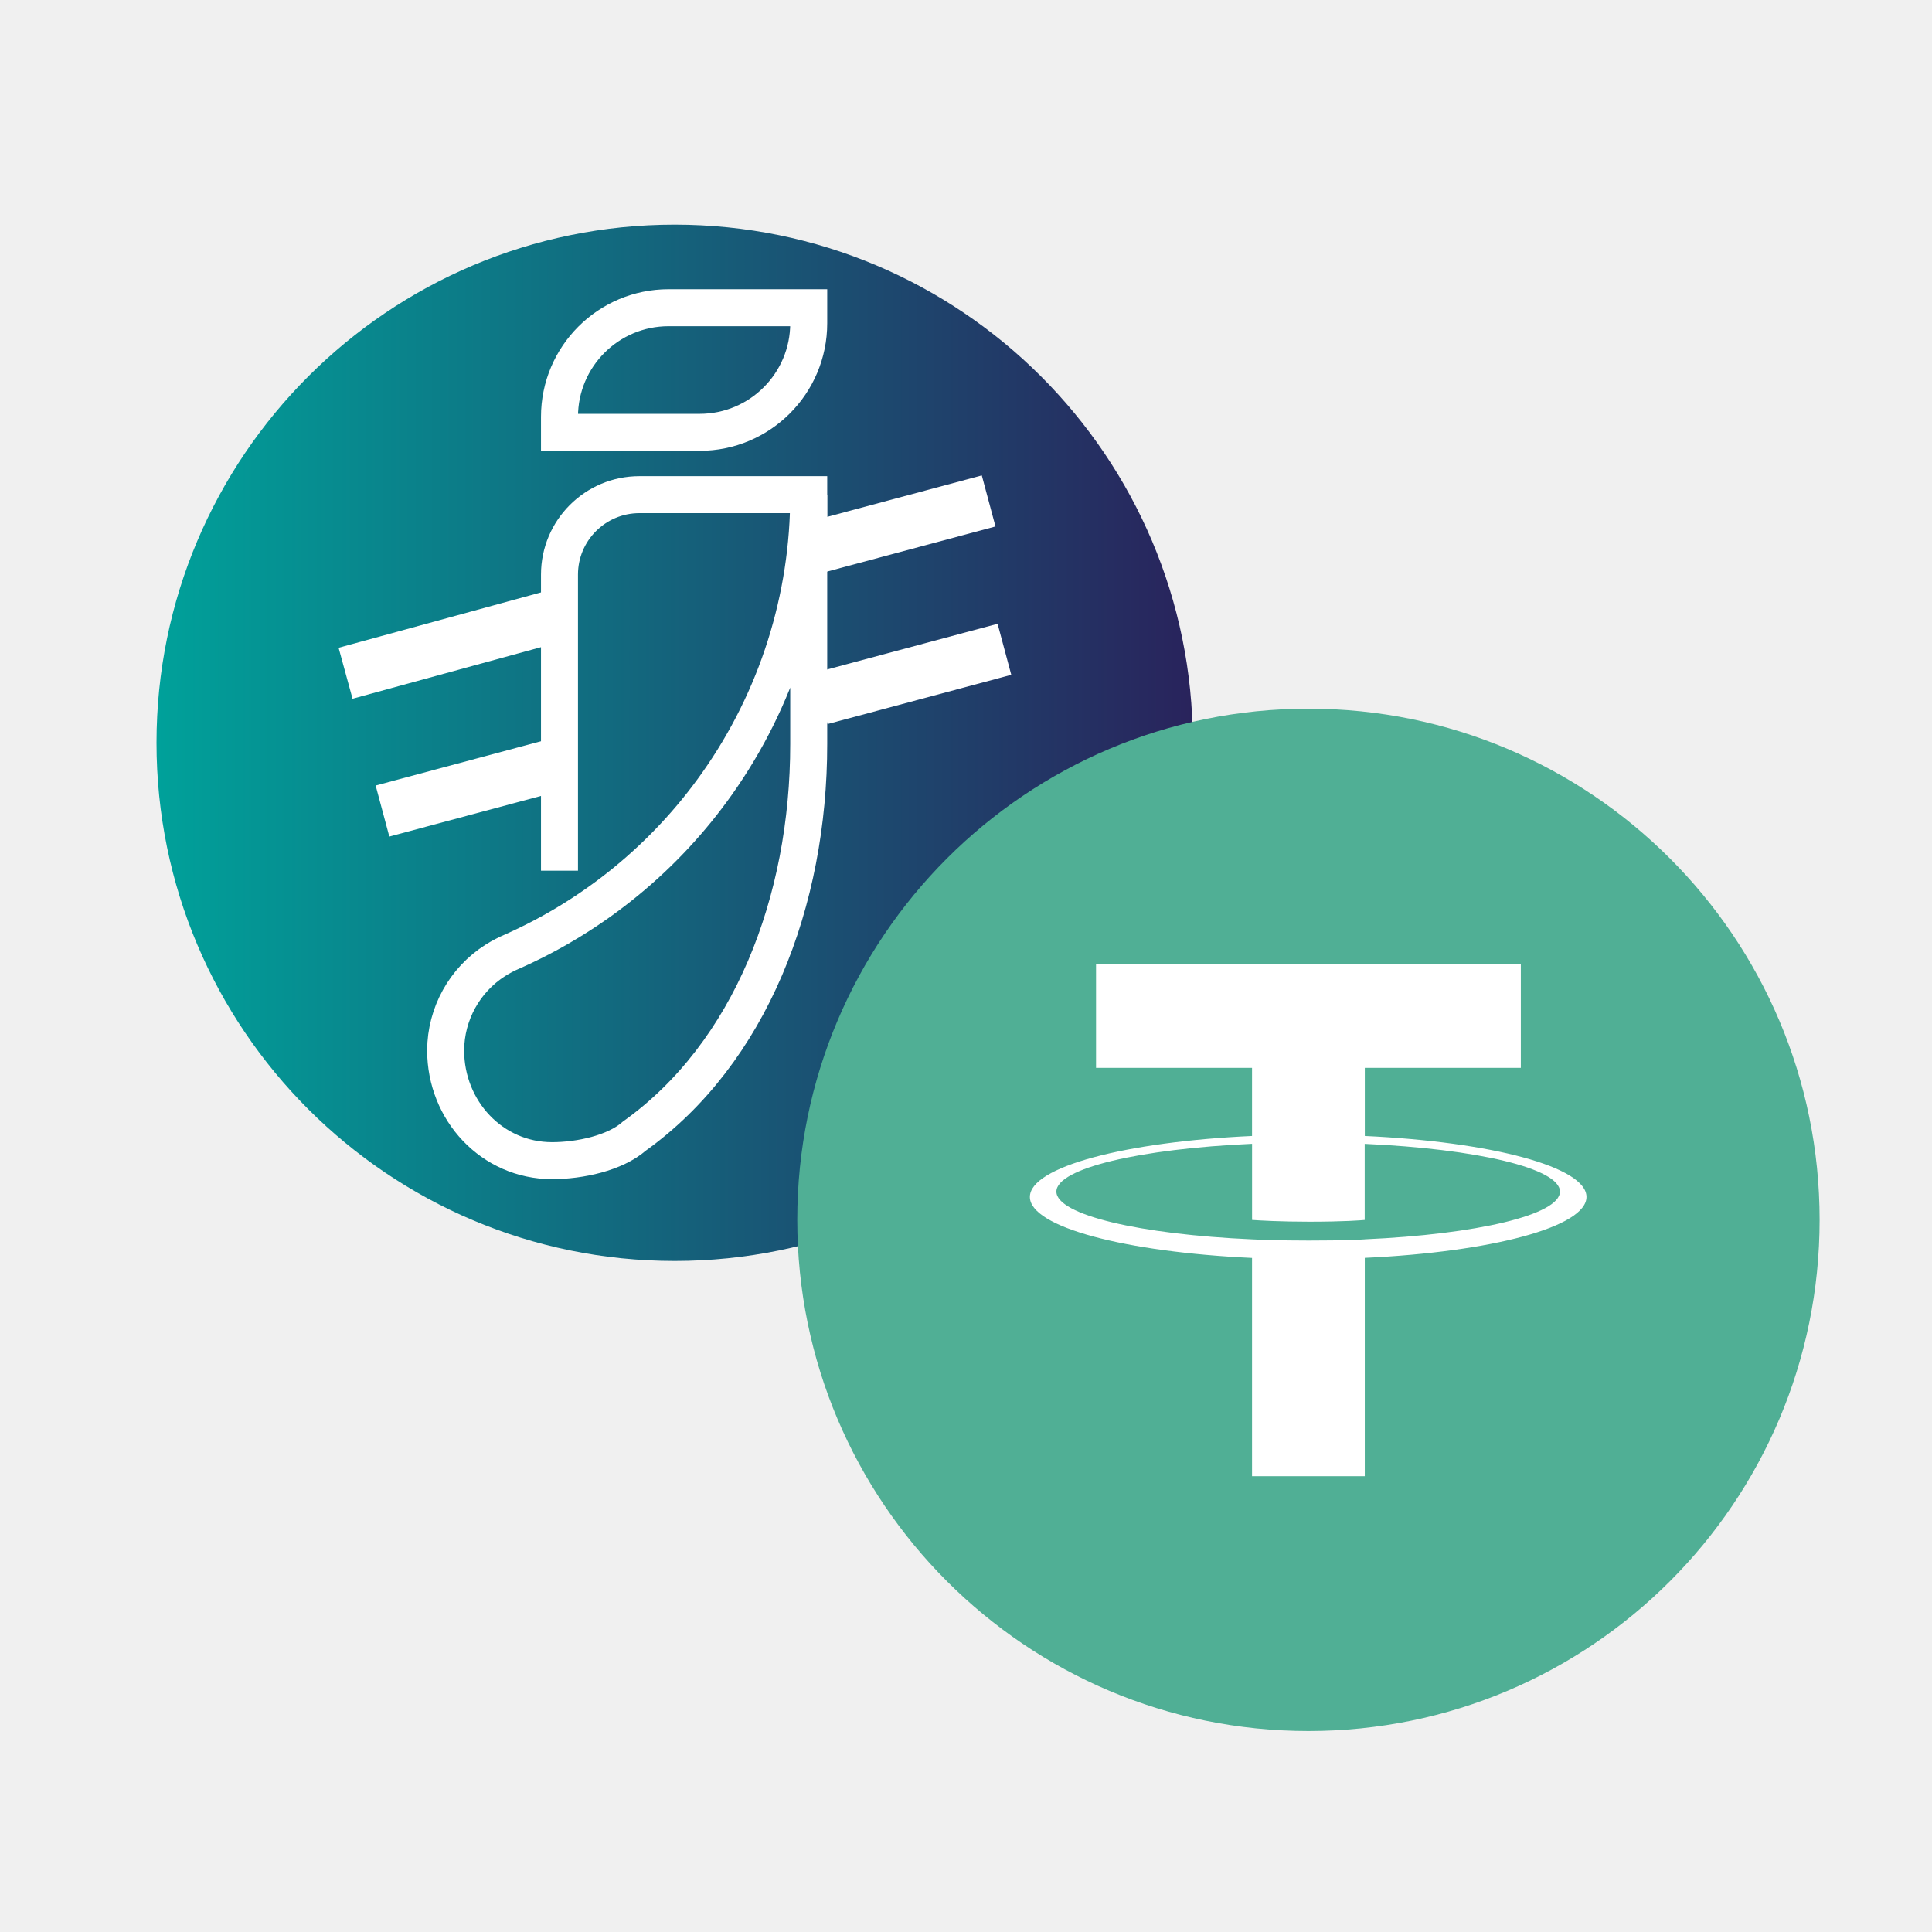
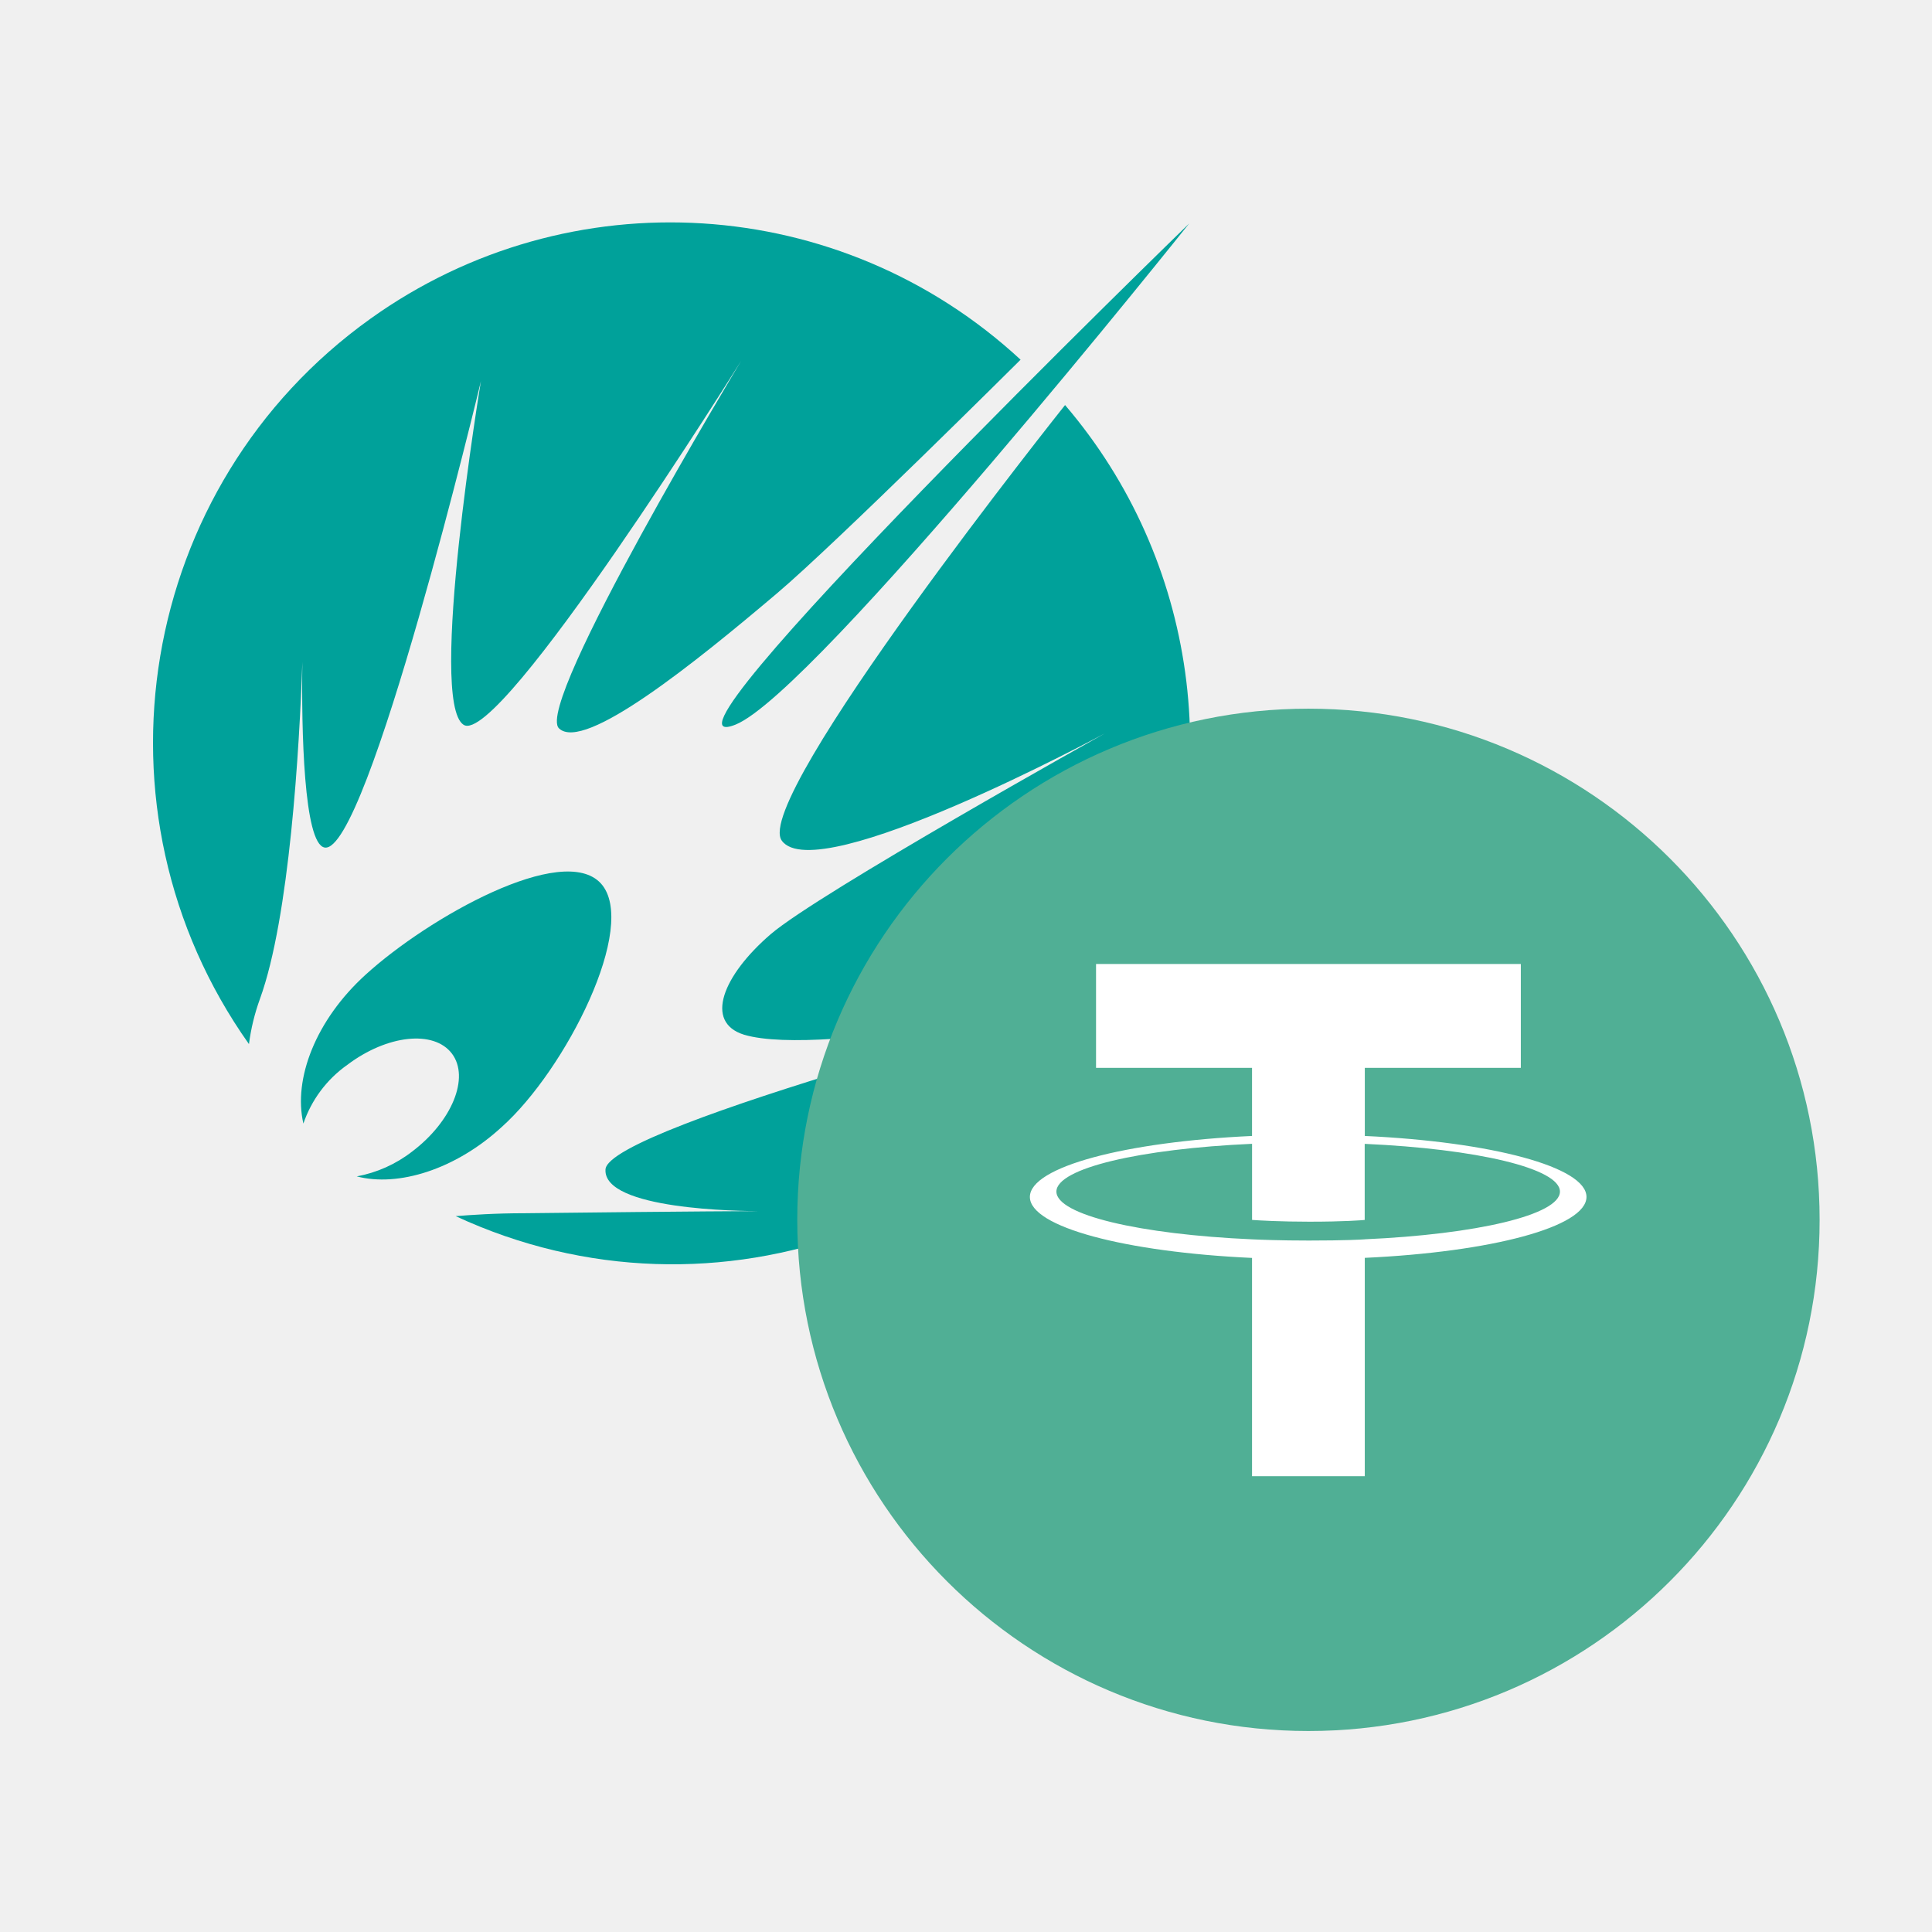
<svg xmlns="http://www.w3.org/2000/svg" xmlns:xlink="http://www.w3.org/1999/xlink" width="100mm" height="100mm" viewBox="0 0 100 100" version="1.1" id="svg5">
  <defs id="defs2">
    <style id="style824">.cls-1{fill:url(#Dégradé_sans_nom_13);}.cls-2,.cls-3,.cls-4,.cls-5,.cls-6,.cls-7{stroke:#fff;stroke-miterlimit:10;}.cls-2,.cls-3,.cls-4,.cls-5{stroke-width:7.21px;}.cls-2{fill:url(#Dégradé_sans_nom_13-2);}.cls-3{fill:url(#Dégradé_sans_nom_13-3);}.cls-4{fill:url(#Dégradé_sans_nom_13-4);}.cls-5{fill:url(#Dégradé_sans_nom_13-5);}.cls-6{fill:none;}.cls-6,.cls-7{stroke-width:5.047px;}.cls-7{fill:url(#Dégradé_sans_nom_13-6);}.cls-8{fill:url(#Dégradé_sans_nom_13-7);}</style>
    <linearGradient id="Dégradé_sans_nom_13" y1="70.702" x2="141.404" y2="70.702" gradientUnits="userSpaceOnUse">
      <stop offset="0" stop-color="#00a19a" id="stop826" />
      <stop offset="1" stop-color="#29235c" id="stop828" />
    </linearGradient>
    <linearGradient id="Dégradé_sans_nom_13-2" x1="230.903" y1="549.746" x2="260.314" y2="549.746" gradientTransform="rotate(-15.00005,-1727.338,1084.483)" xlink:href="#D%C3%A9grad%C3%A9_sans_nom_13" />
    <linearGradient id="Dégradé_sans_nom_13-3" x1="230.903" y1="569.29" x2="256.858" y2="569.29" gradientTransform="rotate(-15.00002,-1727.342,1084.485)" xlink:href="#D%C3%A9grad%C3%A9_sans_nom_13" />
    <linearGradient id="Dégradé_sans_nom_13-4" x1="295.791" y1="549.824" x2="321.747" y2="549.824" gradientTransform="rotate(-15.00002,-1727.342,1084.485)" xlink:href="#D%C3%A9grad%C3%A9_sans_nom_13" />
    <linearGradient id="Dégradé_sans_nom_13-5" x1="292.632" y1="569.937" x2="318.588" y2="569.937" gradientTransform="rotate(-15.00002,-1727.342,1084.485)" xlink:href="#D%C3%A9grad%C3%A9_sans_nom_13" />
    <linearGradient id="Dégradé_sans_nom_13-6" x1="54.986" y1="19.836" x2="88.995" y2="19.836" xlink:href="#D%C3%A9grad%C3%A9_sans_nom_13" />
    <linearGradient id="Dégradé_sans_nom_13-7" x1="249.846" y1="618.406" x2="299.389" y2="618.406" xlink:href="#D%C3%A9grad%C3%A9_sans_nom_13" />
    <clipPath id="clip0_411_785">
      <rect width="200" height="200" fill="white" id="rect1108" />
    </clipPath>
    <style id="style1077">.cls-1{fill:url(#Dégradé_sans_nom_13);}.cls-2,.cls-3,.cls-4,.cls-5,.cls-6,.cls-7{stroke:#fff;stroke-miterlimit:10;}.cls-2,.cls-3,.cls-4,.cls-5{stroke-width:7.21px;}.cls-2{fill:url(#Dégradé_sans_nom_13-2);}.cls-3{fill:url(#Dégradé_sans_nom_13-3);}.cls-4{fill:url(#Dégradé_sans_nom_13-4);}.cls-5{fill:url(#Dégradé_sans_nom_13-5);}.cls-6{fill:none;}.cls-6,.cls-7{stroke-width:5.047px;}.cls-7{fill:url(#Dégradé_sans_nom_13-6);}.cls-8{fill:url(#Dégradé_sans_nom_13-7);}</style>
    <linearGradient id="Dégradé_sans_nom_13-28" y1="70.702" x2="141.404" y2="70.702" gradientUnits="userSpaceOnUse">
      <stop offset="0" stop-color="#00a19a" id="stop1079" />
      <stop offset="1" stop-color="#29235c" id="stop1081" />
    </linearGradient>
    <linearGradient id="Dégradé_sans_nom_13-2-2" x1="230.903" y1="549.746" x2="260.314" y2="549.746" gradientTransform="rotate(-15.00005,-1727.338,1084.483)" xlink:href="#Dégradé_sans_nom_13-28" />
    <linearGradient id="Dégradé_sans_nom_13-3-2" x1="230.903" y1="569.29" x2="256.858" y2="569.29" gradientTransform="rotate(-15.00002,-1727.342,1084.485)" xlink:href="#Dégradé_sans_nom_13-28" />
    <linearGradient id="Dégradé_sans_nom_13-4-9" x1="295.791" y1="549.824" x2="321.747" y2="549.824" gradientTransform="rotate(-15.00002,-1727.342,1084.485)" xlink:href="#Dégradé_sans_nom_13-28" />
    <linearGradient id="Dégradé_sans_nom_13-5-8" x1="292.632" y1="569.937" x2="318.588" y2="569.937" gradientTransform="rotate(-15.00002,-1727.342,1084.485)" xlink:href="#Dégradé_sans_nom_13-28" />
-     <linearGradient xlink:href="#Dégradé_sans_nom_13-28" id="linearGradient1135" gradientUnits="userSpaceOnUse" y1="70.702" x2="141.404" y2="70.702" />
  </defs>
  <g id="layer1">
-     <g id="Calque_1" data-name="Calque 1" transform="matrix(0.3793302,0,0,0.3793302,8.101042,11.62836)">
-       <circle class="cls-1" cx="70.702" cy="70.702" r="70.702" id="circle1092" style="fill:url(#linearGradient1135)" />
-       <line class="cls-2" x1="54.165" y1="53.448" x2="25.797" y2="61.21" id="line1094" style="fill:url(#D%C3%A9grad%C3%A9_sans_nom_13-2-2)" />
-       <line class="cls-3" x1="55.906" y1="73.296" x2="30.835" y2="80.013" id="line1096" style="fill:url(#D%C3%A9grad%C3%A9_sans_nom_13-3-2)" />
-       <line class="cls-4" x1="88.474" y1="44.416" x2="113.545" y2="37.698" id="line1098" style="fill:url(#D%C3%A9grad%C3%A9_sans_nom_13-4-9)" />
-       <line class="cls-5" x1="90.628" y1="64.661" x2="115.699" y2="57.943" id="line1100" style="fill:url(#D%C3%A9grad%C3%A9_sans_nom_13-5-8)" />
-       <path class="cls-6" d="m 265.38,624.282 v -40.407 a 10.907,10.907 0 0 1 10.907,-10.907 h 23.102 V 581.47" transform="translate(-210.3938,-536.1278)" id="path1102-6" />
-       <path class="cls-7" d="m 69.873,11.334 h 19.122 v 2.117 A 14.887,14.887 0 0 1 74.108,28.338 H 54.986 V 26.22 A 14.887,14.887 0 0 1 69.873,11.334 Z" id="path1104-7" style="fill:url(#D%C3%A9grad%C3%A9_sans_nom_13-6)" />
-       <path class="cls-8" d="m 286.887,612.398 a 67.949,67.949 0 0 1 -27.93,22.899 16.198,16.198 0 0 0 -2.329,1.218 14.655,14.655 0 0 0 -6.782,12.275 c 0,8.214 6.309,15.055 14.523,15.055 3.771,0 8.595,-1.03 11.216,-3.343 15.832,-11.313 23.813,-32.002 23.803,-53.525 v -34.009 a 68.06,68.06 0 0 1 -12.501,39.43 z" transform="translate(-210.3938,-536.1278)" id="path1106" style="fill:url(#D%C3%A9grad%C3%A9_sans_nom_13-7)" />
-       <path class="cls-6" d="m 286.887,612.398 a 67.949,67.949 0 0 1 -27.93,22.899 16.198,16.198 0 0 0 -2.329,1.218 14.655,14.655 0 0 0 -6.782,12.275 c 0,8.214 6.309,15.055 14.523,15.055 3.771,0 8.595,-1.03 11.216,-3.343 15.832,-11.313 23.813,-32.002 23.803,-53.525 v -34.009 a 68.06,68.06 0 0 1 -12.501,39.43 z" transform="translate(-210.3938,-536.1278)" id="path1108" />
+     <g id="g345" transform="matrix(0.2789154,0,0,0.2803967,8.002306,11.56535)">
+       <g id="Grid" display="none">
+         <rect x="-0.039" display="inline" width="192" height="192" id="rect312" y="0" />
+         <line display="inline" fill="none" x1="-0.039" y1="0" x2="-0.039" y2="-14.477" id="line314" />
+         <line display="inline" fill="none" x1="191.961" y1="0" x2="191.961" y2="-14.477" id="line316" />
+         <line display="inline" fill="none" x1="191.961" y1="0" x2="206.438" y2="0" id="line318" />
+         <line display="inline" fill="none" x1="-0.039" y1="192" x2="-0.039" y2="206.477" id="line320" />
+         <line display="inline" fill="none" x1="191.961" y1="192" x2="191.961" y2="206.477" id="line322" />
+         <line display="inline" fill="none" x1="191.961" y1="192" x2="206.438" y2="192" id="line324" />
+       </g>
+       <g id="Layer_2">
+         <path fill="#00a19a" d="m 19.545,143.155 c -0.984,2.694 -1.667,5.488 -2.035,8.333 C -13.241,108.298 -3.157,48.356 40.033,17.604 76.988,-8.708 127.317,-5.56 160.704,25.151 c 0,0 -34.253,33.907 -45.196,43.124 -15.131,12.749 -35.866,29.414 -40.474,24.921 -4.608,-4.493 33.83,-67.853 33.83,-67.853 0,0 -44.889,71.501 -51.532,67.2 -6.643,-4.301 3.226,-63.437 3.226,-63.437 0,0 -21.082,87.667 -29.03,86.093 -3.84,-0.729 -4.301,-21.658 -4.109,-34.253 -0.539,15.861 -2.382,47.195 -7.874,62.209 z m 96.846,-29.222 c 6.489,8.947 59.98,-19.814 59.98,-19.814 0,0 -53.223,29.53 -62.055,37.095 -8.832,7.565 -12.402,16.243 -4.915,18.547 14.745,4.34 66.739,-6.912 66.739,-6.912 0,0 -92.16,23.77 -92.467,31.795 -0.423,7.412 24.96,7.681 28.8,7.681 v 0 c -1.92,0 -10.214,0 -43.776,0.384 -5.53,0 -9.869,0.308 -12.826,0.537 48.122,22.256 105.175,1.285 127.429,-46.838 15.789,-34.143 10.184,-74.36 -14.341,-102.883 0.001,-0.002 -58.252,72.69 -52.568,80.408 z M 107.827,92.505 C 122.572,86.592 192,0 192,0 192,0 87.897,100.492 107.827,92.505 Z m -24.998,29.339 c -7.027,-7.681 -32.025,6.259 -43.699,16.857 -9.216,8.332 -13.44,19.199 -11.52,27.455 1.503,-4.378 4.353,-8.168 8.141,-10.828 7.411,-5.568 16.089,-6.49 19.43,-2.074 3.341,4.416 0,12.52 -7.411,18.087 -3.006,2.315 -6.521,3.882 -10.253,4.569 7.68,1.997 18.317,-1.268 26.88,-9.101 C 76.301,156.25 89.856,129.6 82.829,121.844 Z" id="path327" />
+       </g>
    </g>
    <g style="fill:none" id="g1122" transform="matrix(0.2645833,0,0,0.2645833,41.26613,36.68062)">
      <g clip-path="url(#clip0_411_785)" id="g1106">
        <path d="M 100,200 C 155.228,200 200,155.228 200,100 200,44.772 155.228,0 100,0 44.772,0 0,44.772 0,100 0,155.228 44.772,200 100,200 Z" fill="#50af95" id="path1102" />
        <path fill-rule="evenodd" clip-rule="evenodd" d="m 111.028,103.812 c -0.619,0.046 -3.816,0.237 -10.946,0.237 -5.671,0 -9.698,-0.17 -11.111,-0.237 -21.917,-0.963 -38.276,-4.774 -38.276,-9.338 0,-4.564 16.359,-8.37 38.276,-9.349 v 14.891 c 1.433,0.102 5.537,0.345 11.209,0.345 6.805,0 10.214,-0.283 10.827,-0.34 V 85.135 c 21.871,0.974 38.194,4.785 38.194,9.338 0,4.553 -16.318,8.364 -38.194,9.333 z m 0,-20.217 V 70.27 H 141.55 V 49.951 H 58.449 v 20.32 h 30.517 v 13.32 c -24.804,1.138 -43.458,6.047 -43.458,11.929 0,5.883 18.654,10.786 43.458,11.929 v 42.7 h 22.057 v -42.715 c 24.747,-1.139 43.37,-6.042 43.37,-11.919 0,-5.877 -18.607,-10.78 -43.37,-11.924 z" fill="#ffffff" id="path1104" />
      </g>
    </g>
  </g>
</svg>
